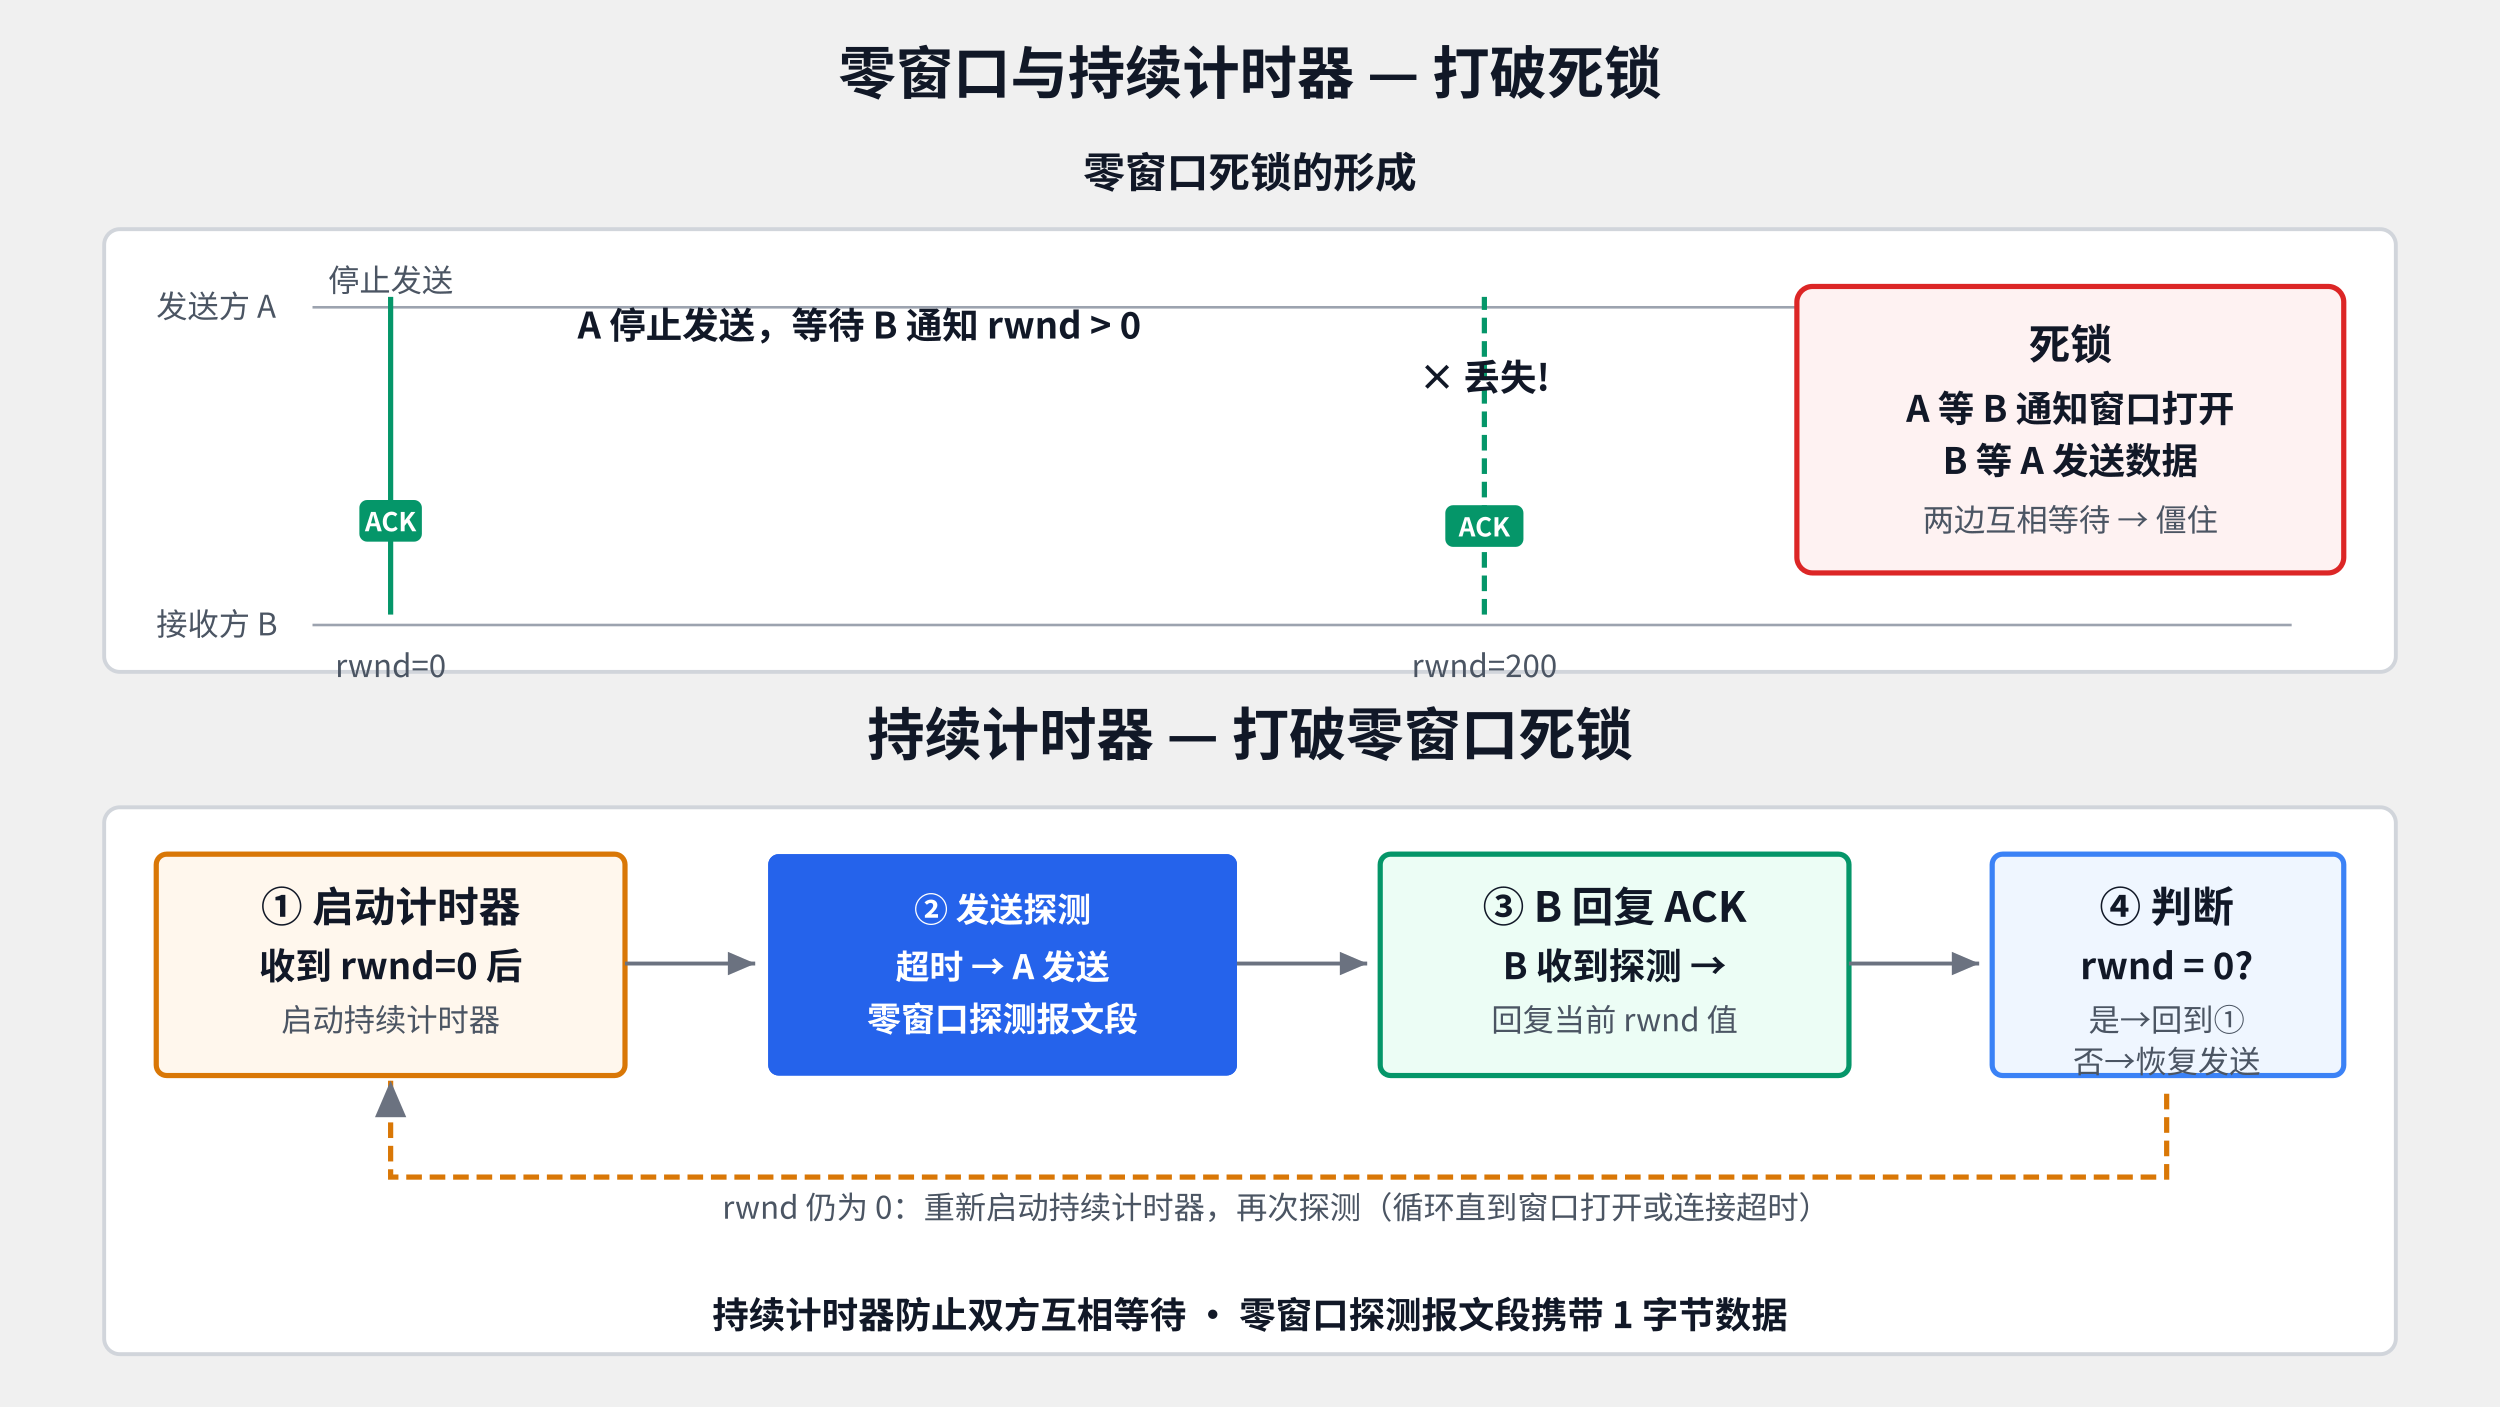
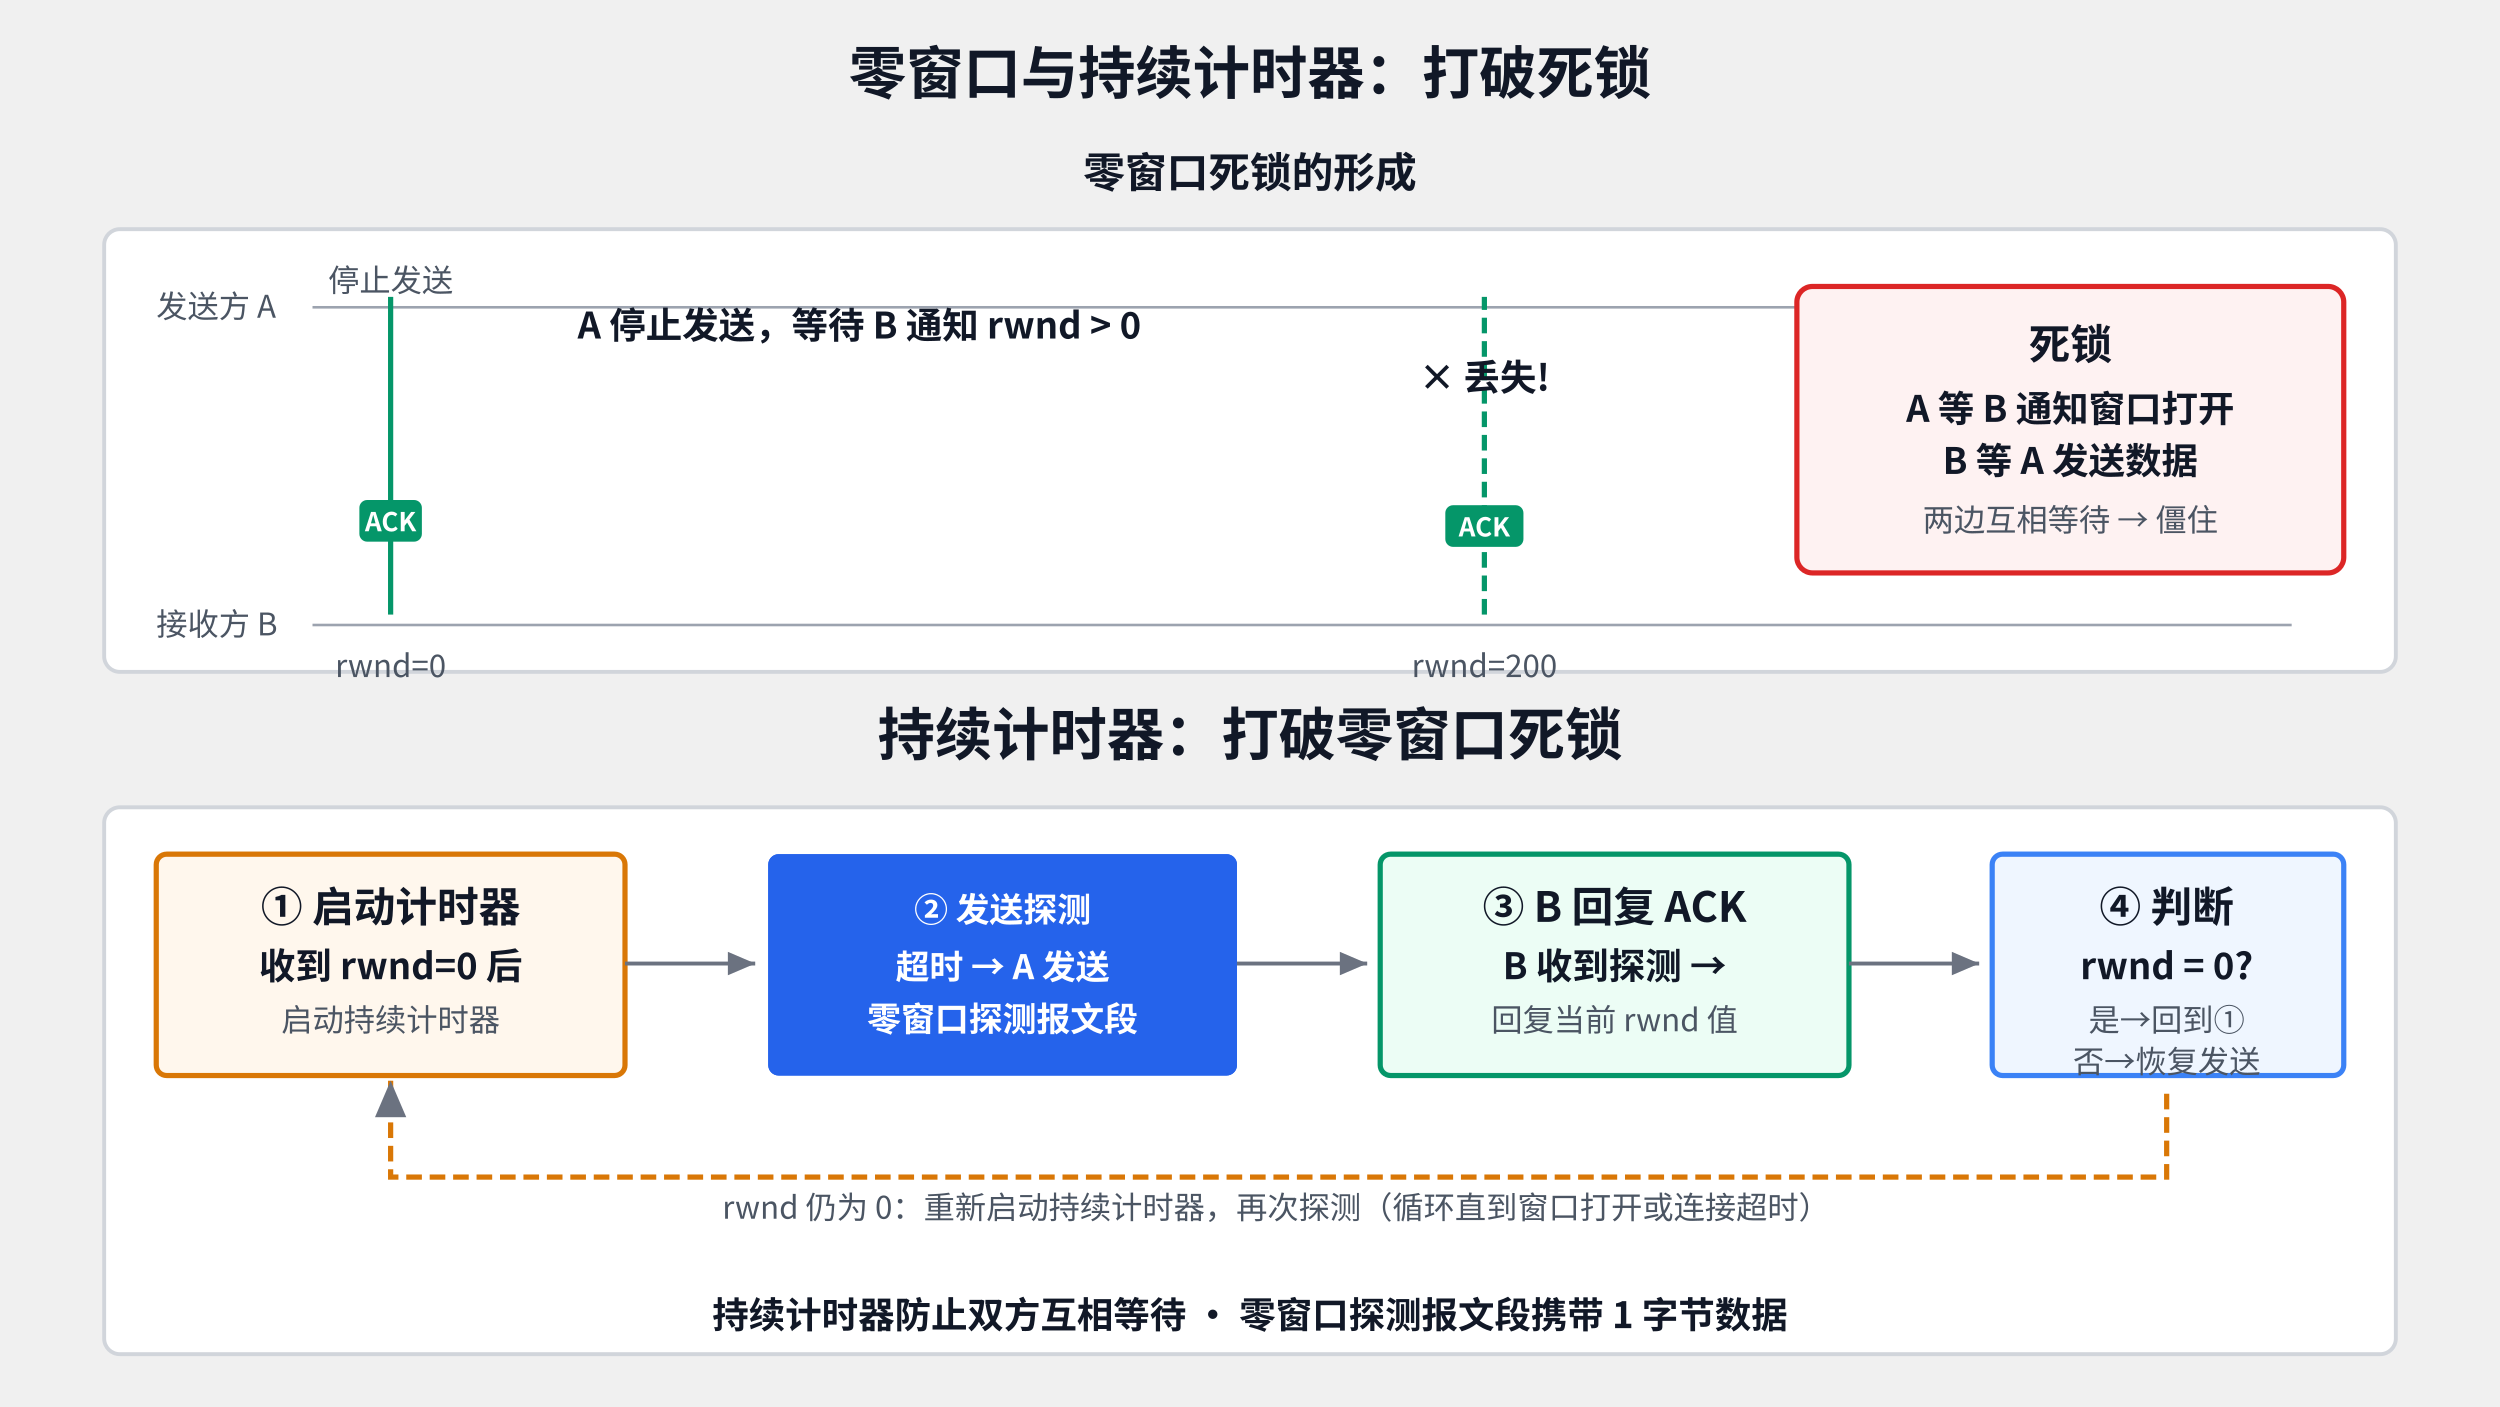
<svg xmlns="http://www.w3.org/2000/svg" width="960" height="540" viewBox="0 0 960 540" role="img">
  <style>/* paired-theme-canvas */
svg{background:#f8fafc}
@media(prefers-color-scheme:dark){svg{background:#0b1020}}

    :root{color-scheme:light dark}
    text{font-family:"Microsoft YaHei","Noto Sans CJK SC",Arial,sans-serif}
    .t{font-size:22px;font-weight:700;fill:#111827}
    .sh{font-size:16px;font-weight:700;fill:#111827}
    .ss{font-size:12px;fill:#4b5563}
    .sm{font-size:14px;font-weight:700;fill:#111827}
    .sw{font-size:13px;font-weight:700;fill:#fff}
    .box{fill:#fff;stroke:#d1d5db;stroke-width:1.5}
    .f-blue{fill:#eff6ff;stroke:#3b82f6;stroke-width:2}
    .f-green{fill:#ecfdf5;stroke:#059669;stroke-width:2}
    .f-red{fill:#fef2f2;stroke:#dc2626;stroke-width:2}
    .f-amber{fill:#fff7ed;stroke:#d97706;stroke-width:2}
    @media(prefers-color-scheme:dark){
      .t,.sh,.sm{fill:#e5e7eb}
      .ss{fill:#9ca3af}
      .box{fill:#111827;stroke:#374151}
      .f-blue{fill:#0f1d33;stroke:#1e40af}
      .f-green{fill:#0a1e14;stroke:#047857}
      .f-red{fill:#2e0a0a;stroke:#991b1b}
      .f-amber{fill:#2a1f06;stroke:#92400e}
    }
  </style>
-   <text x="480" y="36" text-anchor="middle" class="t">零窗口与持续计时器 — 打破死锁</text>
+   <text x="480" y="36" text-anchor="middle" class="t">零窗口与持续计时器：打破死锁</text>
  <text x="480" y="72" text-anchor="middle" class="sh" fill="#dc2626">零窗口死锁的形成</text>
  <rect x="40" y="88" width="880" height="170" rx="6" class="box" />
  <line x1="120" y1="118" x2="880" y2="118" stroke="#9ca3af" stroke-width="1" />
  <text x="60" y="122" class="ss">发送方 A</text>
  <line x1="120" y1="240" x2="880" y2="240" stroke="#9ca3af" stroke-width="1" />
  <text x="60" y="244" class="ss">接收方 B</text>
  <line x1="150" y1="114" x2="150" y2="236" stroke="#059669" stroke-width="2" />
  <rect x="138" y="192" width="24" height="16" rx="3" fill="#059669" />
  <text x="150" y="204" text-anchor="middle" class="sw" style="font-size:10px;">ACK</text>
  <text x="150" y="260" text-anchor="middle" class="ss">rwnd=0</text>
  <text x="150" y="112" text-anchor="middle" class="ss" fill="#dc2626">停止发送</text>
  <text x="330" y="130" text-anchor="middle" class="sm" fill="#dc2626">A 停止发送，等待 B 通知 rwnd &gt; 0</text>
  <line x1="570" y1="236" x2="570" y2="114" stroke="#059669" stroke-width="2" stroke-dasharray="6,3" />
  <rect x="555" y="194" width="30" height="16" rx="3" fill="#059669" />
  <text x="570" y="206" text-anchor="middle" class="sw" style="font-size:10px;">ACK</text>
  <text x="570" y="260" text-anchor="middle" class="ss" fill="#dc2626">rwnd=200</text>
  <text x="570" y="150" text-anchor="middle" class="sm" fill="#dc2626">× 丢失!</text>
  <rect x="690" y="110" width="210" height="110" rx="6" class="f-red" />
  <text x="795" y="138" text-anchor="middle" class="sh" fill="#991b1b">死锁</text>
  <text x="795" y="162" text-anchor="middle" class="sm" fill="#991b1b">A 等 B 通知窗口打开</text>
  <text x="795" y="182" text-anchor="middle" class="sm" fill="#991b1b">B 等 A 发送数据</text>
  <text x="795" y="204" text-anchor="middle" class="ss">两边互相等待 → 僵住</text>
-   <text x="480" y="290" text-anchor="middle" class="t">持续计时器 — 打破零窗口死锁</text>
+   <text x="480" y="290" text-anchor="middle" class="t">持续计时器：打破零窗口死锁</text>
  <rect x="40" y="310" width="880" height="210" rx="6" class="box" />
  <rect x="60" y="328" width="180" height="85" rx="4" class="f-amber" />
  <text x="150" y="354" text-anchor="middle" class="sh" fill="#92400e">① 启动计时器</text>
  <text x="150" y="376" text-anchor="middle" class="sm">收到 rwnd=0 后</text>
  <text x="150" y="396" text-anchor="middle" class="ss">启动持续计时器</text>
  <path d="M 240,370 L 290,370" stroke="#6b7280" stroke-width="1.5" marker-end="url(#ah)" />
  <rect x="295" y="328" width="180" height="85" rx="4" class="tag-b" fill="#2563eb" />
  <rect x="295" y="328" width="180" height="85" rx="4" fill="#2563eb" />
  <text x="385" y="354" text-anchor="middle" class="sw">② 发送探测</text>
  <text x="385" y="376" text-anchor="middle" class="sw">超时 → A 发送</text>
  <text x="385" y="396" text-anchor="middle" class="sw">零窗口探测报文段</text>
  <path d="M 475,370 L 525,370" stroke="#6b7280" stroke-width="1.5" marker-end="url(#ah)" />
  <rect x="530" y="328" width="180" height="85" rx="4" class="f-green" />
  <text x="620" y="354" text-anchor="middle" class="sh" fill="#065f46">③ B 回复 ACK</text>
  <text x="620" y="376" text-anchor="middle" class="sm">B 收到探测 →</text>
  <text x="620" y="396" text-anchor="middle" class="ss">回复当前 rwnd 值</text>
  <path d="M 710,370 L 760,370" stroke="#6b7280" stroke-width="1.5" marker-end="url(#ah)" />
  <rect x="765" y="328" width="135" height="85" rx="4" class="f-blue" />
  <text x="832" y="354" text-anchor="middle" class="sh" fill="#1e40af">④ 判断</text>
  <text x="832" y="376" text-anchor="middle" class="sm">rwnd = 0?</text>
  <text x="832" y="396" text-anchor="middle" class="ss">是→回到①</text>
  <text x="832" y="412" text-anchor="middle" class="ss">否→恢复发送</text>
  <defs>
    <marker id="ah" markerWidth="7" markerHeight="6" refX="7" refY="3" orient="auto">
      <polygon points="0 0, 7 3, 0 6" fill="#6b7280" />
    </marker>
  </defs>
  <path d="M 832,420 L 832,452 L 150,452 L 150,415" stroke="#d97706" stroke-width="2" fill="none" stroke-dasharray="6,3" marker-end="url(#ah)" />
  <text x="490" y="468" text-anchor="middle" class="ss" fill="#d97706">rwnd 仍为 0：重新启动持续计时器，再次探测（循环直到窗口打开或连接超时）</text>
  <text x="480" y="510" text-anchor="middle" class="sm">持续计时器防止双方互相等待 · 零窗口探测报文段携带 1 字节数据</text>
</svg>
